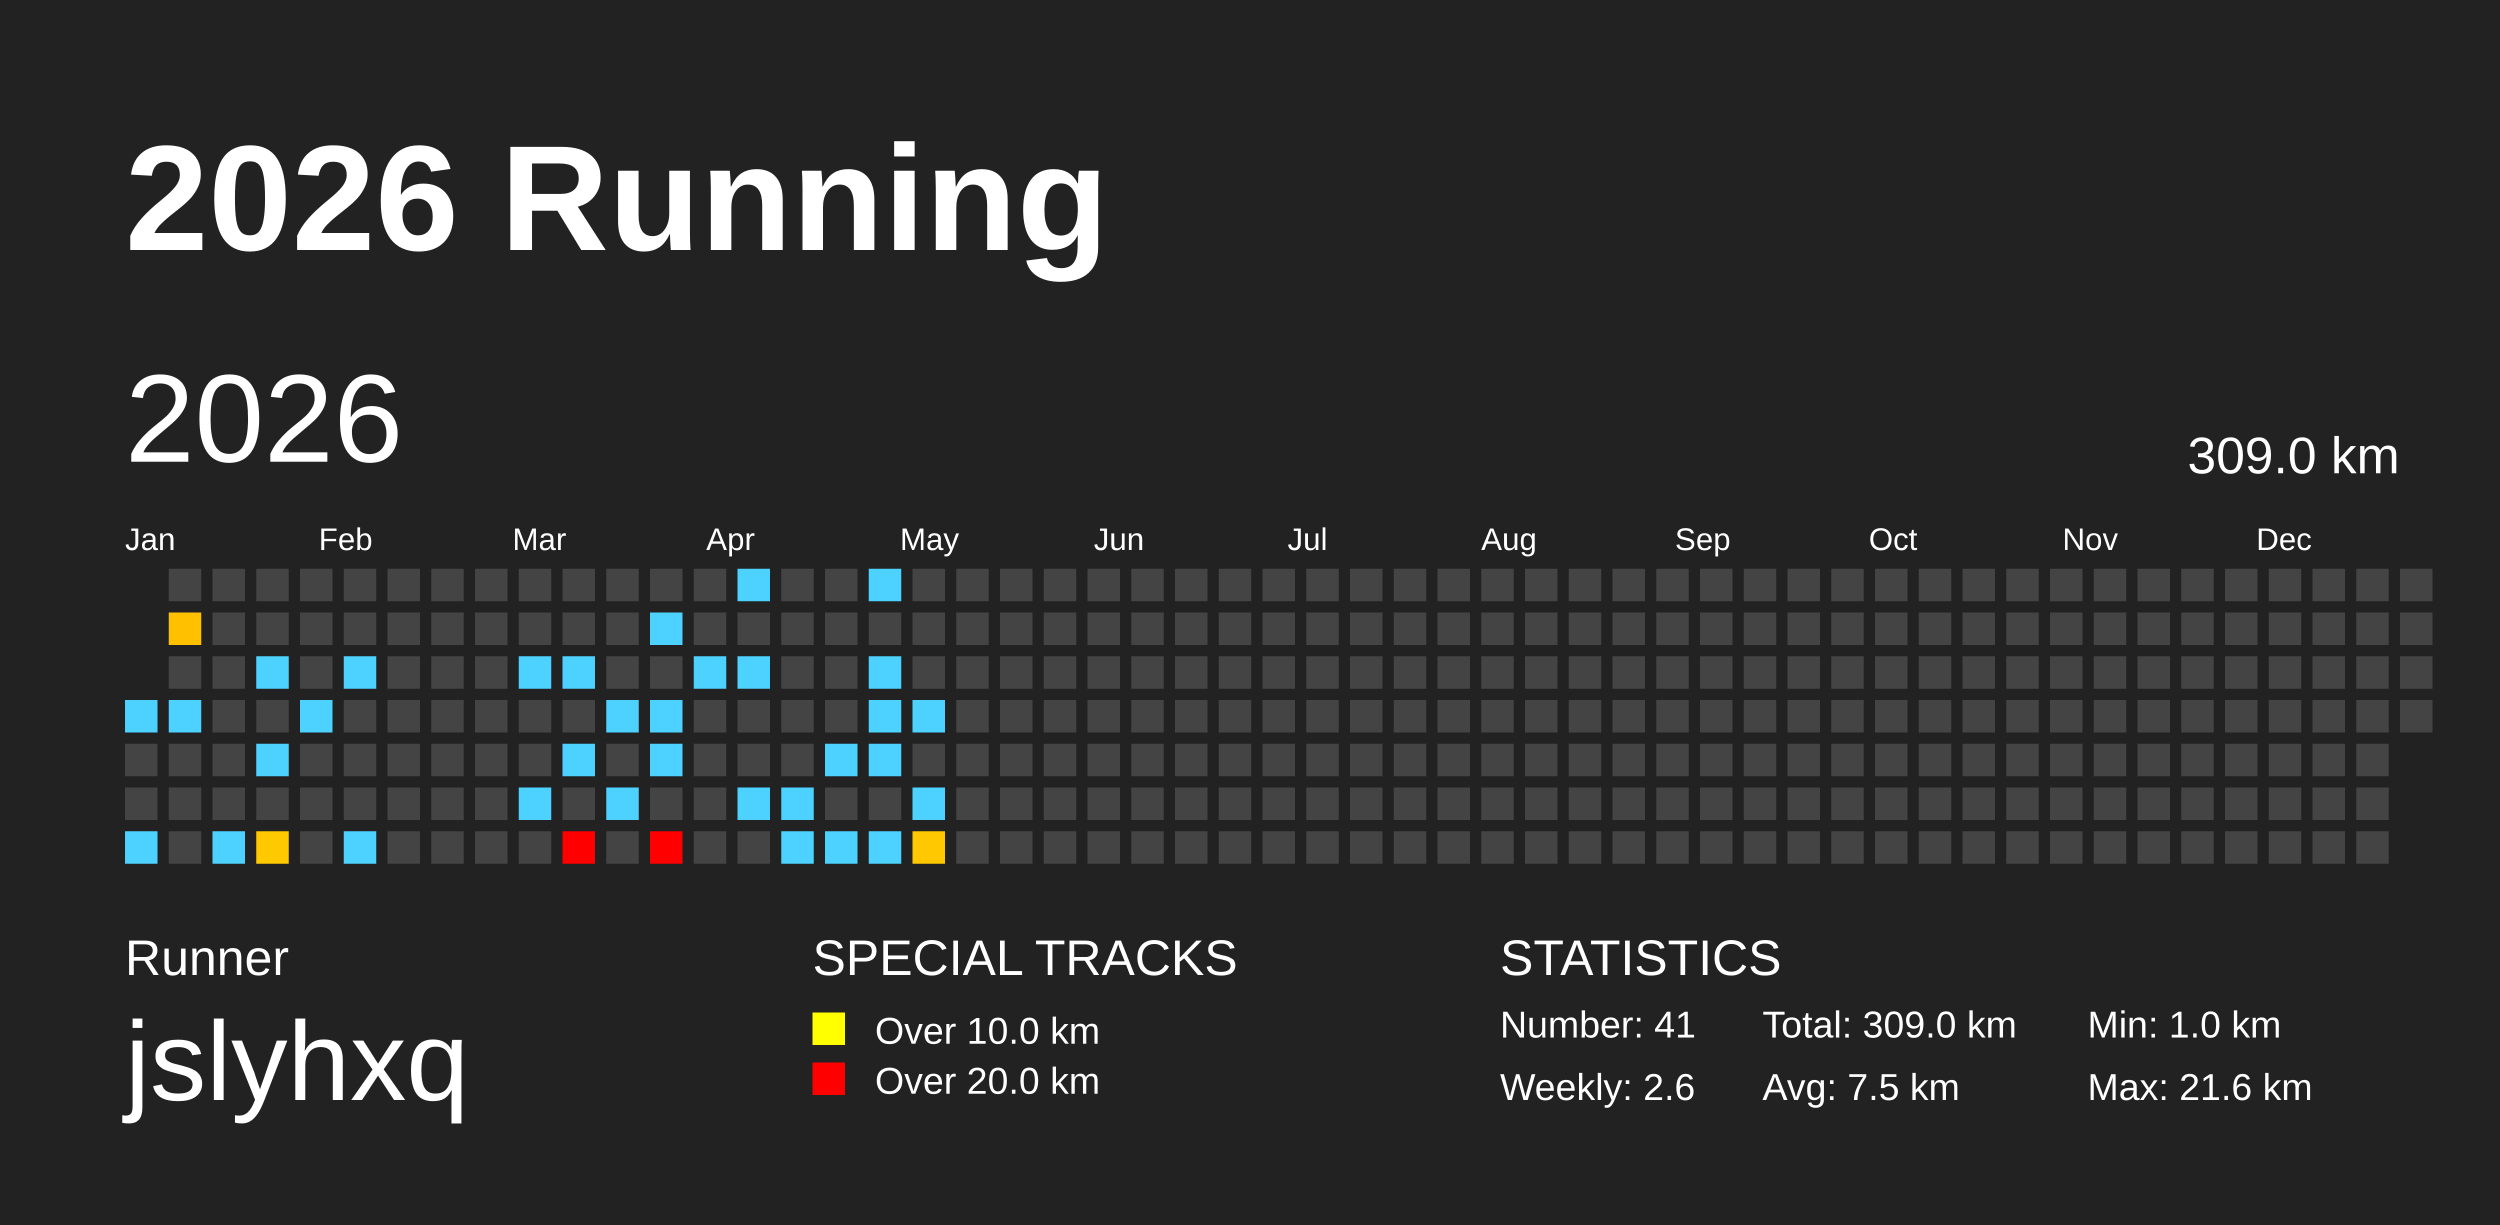
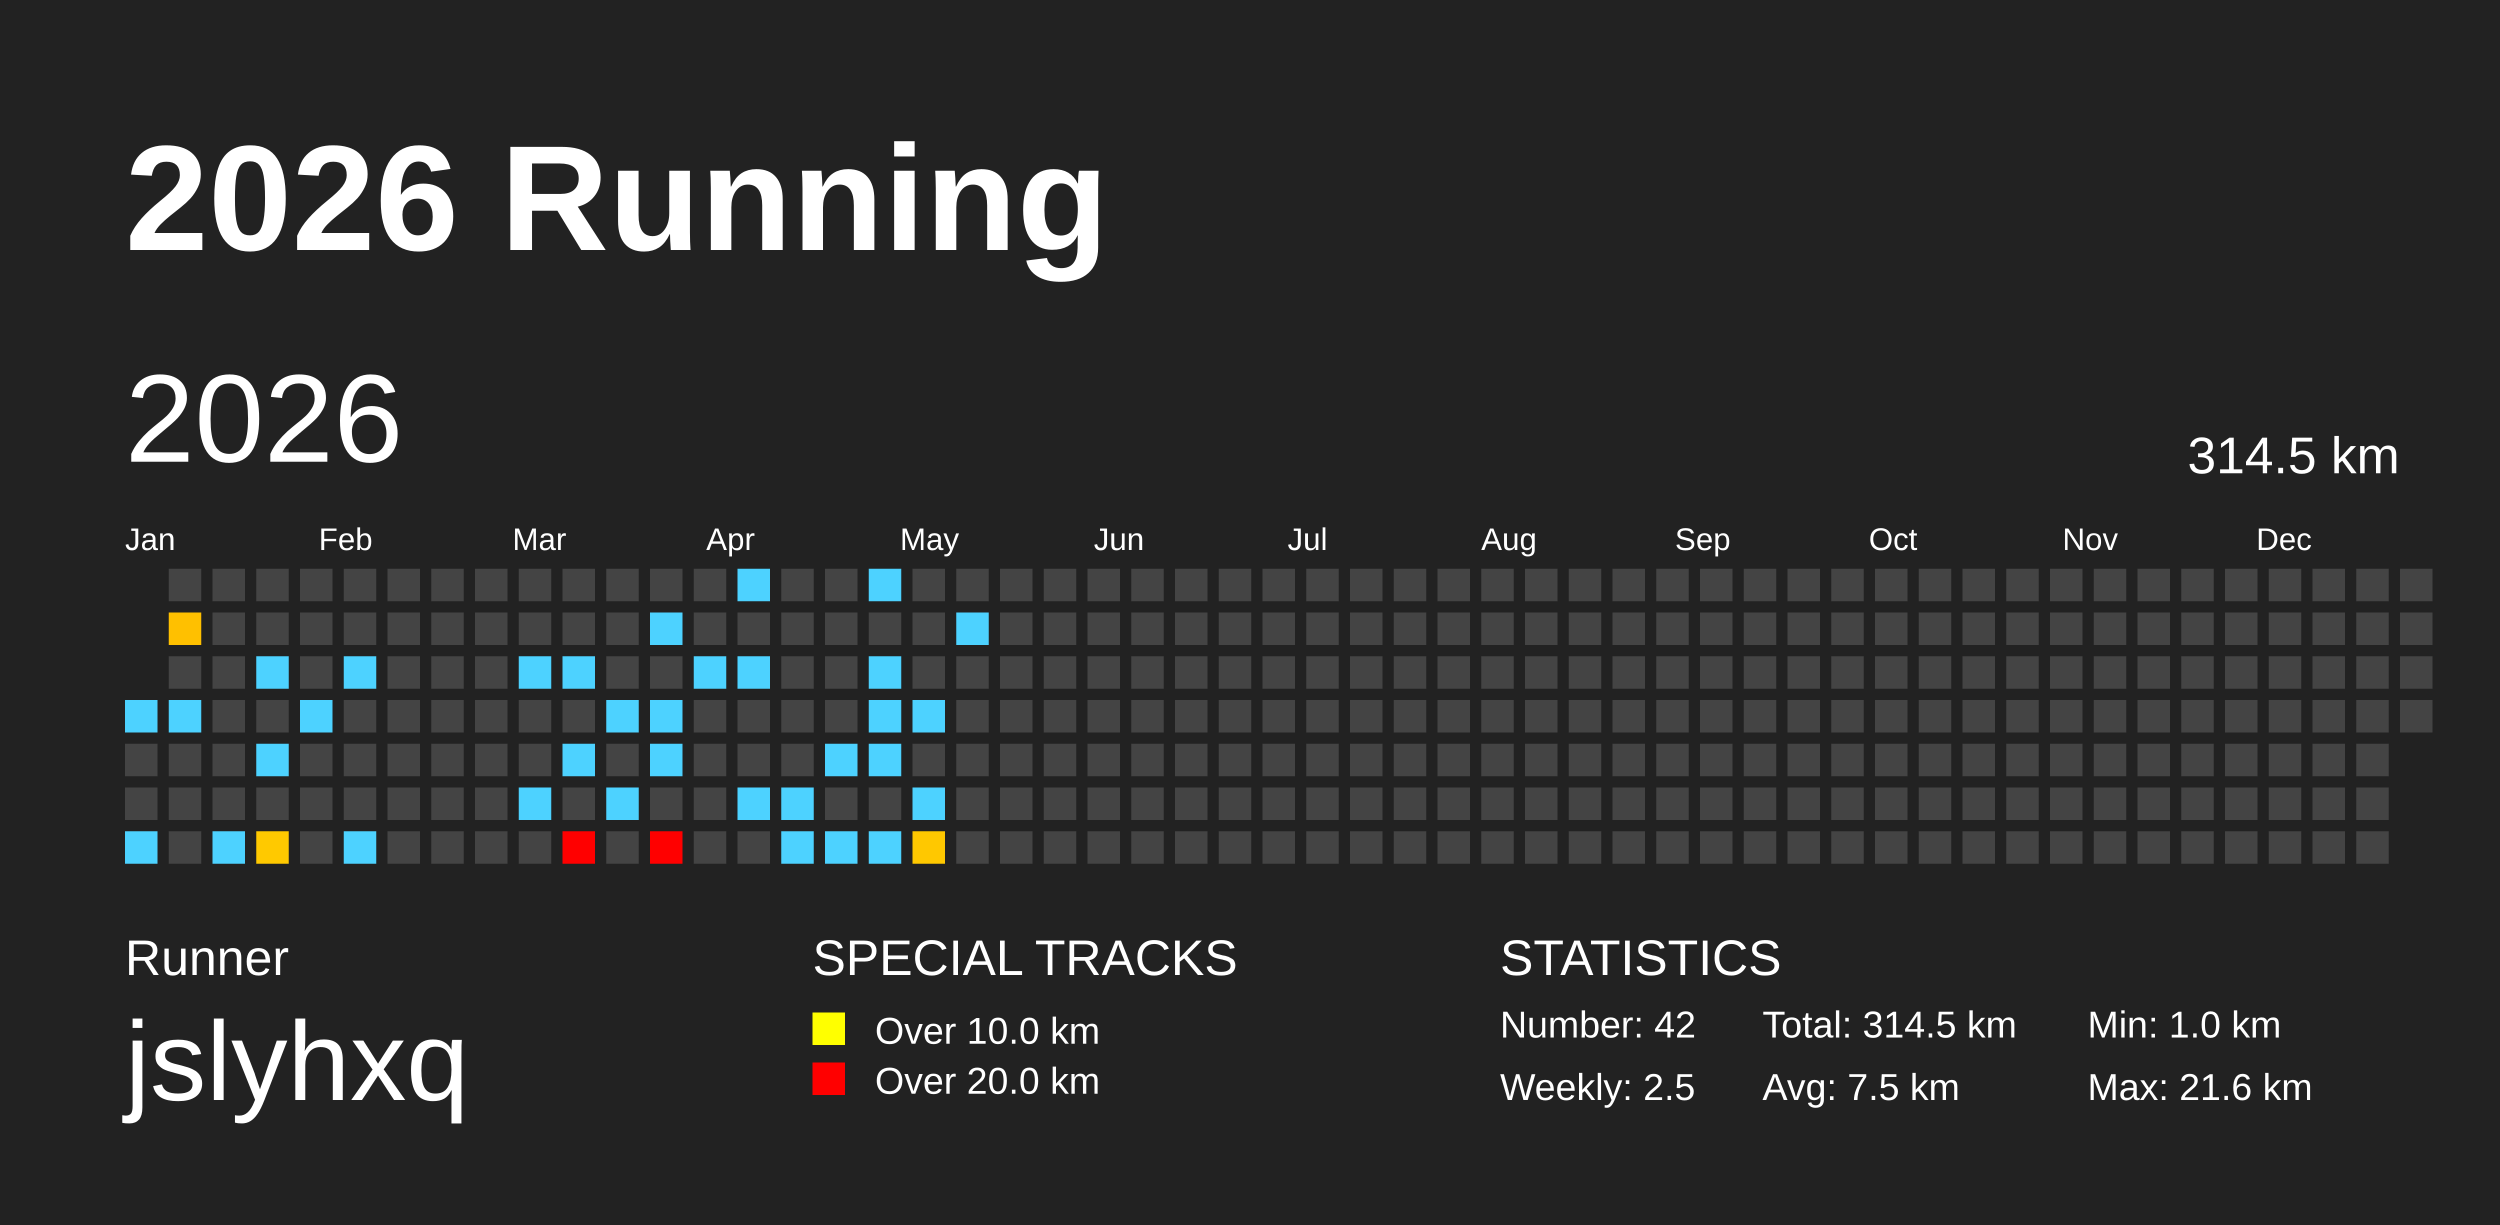
<svg xmlns="http://www.w3.org/2000/svg" baseProfile="full" height="98mm" version="1.1" viewBox="0,0,200,98" width="200mm">
  <defs />
  <rect fill="#222222" height="98" width="200" x="0" y="0" />
  <text fill="#FFFFFF" style="font-size:12px; font-family:Arial; font-weight:bold;" x="10" y="20">2026 Running</text>
  <text fill="#FFFFFF" style="font-size:4px; font-family:Arial" x="10" y="78">Runner</text>
  <text fill="#FFFFFF" style="font-size:9px; font-family:Arial" x="10" y="88">jslyhxq</text>
  <text fill="#FFFFFF" style="font-size:4px; font-family:Arial" x="65" y="78">SPECIAL TRACKS</text>
  <rect fill="yellow" height="2.6" width="2.6" x="65" y="81" />
  <text fill="#FFFFFF" style="font-size:3px; font-family:Arial" x="70" y="83.5">Over 10.0 km</text>
  <rect fill="red" height="2.6" width="2.6" x="65" y="85" />
  <text fill="#FFFFFF" style="font-size:3px; font-family:Arial" x="70" y="87.5">Over 20.0 km</text>
  <text fill="#FFFFFF" style="font-size:4px; font-family:Arial" x="120" y="78">STATISTICS</text>
-   <text fill="#FFFFFF" style="font-size:3px; font-family:Arial" x="120" y="83">Number: 41</text>
-   <text fill="#FFFFFF" style="font-size:3px; font-family:Arial" x="120" y="88">Weekly: 2.6</text>
-   <text fill="#FFFFFF" style="font-size:3px; font-family:Arial" x="141" y="83">Total: 309.0 km</text>
+   <text fill="#FFFFFF" style="font-size:3px; font-family:Arial" x="120" y="83">Number: 42</text>
+   <text fill="#FFFFFF" style="font-size:3px; font-family:Arial" x="120" y="88">Weekly: 2.5</text>
+   <text fill="#FFFFFF" style="font-size:3px; font-family:Arial" x="141" y="83">Total: 314.5 km</text>
  <text fill="#FFFFFF" style="font-size:3px; font-family:Arial" x="141" y="88">Avg: 7.5 km</text>
  <text fill="#FFFFFF" style="font-size:3px; font-family:Arial" x="167" y="83">Min: 1.0 km</text>
  <text fill="#FFFFFF" style="font-size:3px; font-family:Arial" x="167" y="88">Max: 21.6 km</text>
  <text dominant-baseline="hanging" fill="#FFFFFF" style="font-size:10.0px; font-family:Arial;" x="10" y="30">2026</text>
-   <text dominant-baseline="hanging" fill="#FFFFFF" style="font-size:4.125px; font-family:Arial;" x="175" y="35">309.0 km</text>
+   <text dominant-baseline="hanging" fill="#FFFFFF" style="font-size:4.125px; font-family:Arial;" x="175" y="35">314.5 km</text>
  <text fill="#FFFFFF" style="font-size:2.5px; font-family:Arial" x="10.0" y="44">Jan</text>
  <text fill="#FFFFFF" style="font-size:2.5px; font-family:Arial" x="25.5" y="44">Feb</text>
  <text fill="#FFFFFF" style="font-size:2.5px; font-family:Arial" x="41.0" y="44">Mar</text>
  <text fill="#FFFFFF" style="font-size:2.5px; font-family:Arial" x="56.5" y="44">Apr</text>
  <text fill="#FFFFFF" style="font-size:2.5px; font-family:Arial" x="72.0" y="44">May</text>
  <text fill="#FFFFFF" style="font-size:2.5px; font-family:Arial" x="87.5" y="44">Jun</text>
  <text fill="#FFFFFF" style="font-size:2.5px; font-family:Arial" x="103.0" y="44">Jul</text>
  <text fill="#FFFFFF" style="font-size:2.5px; font-family:Arial" x="118.5" y="44">Aug</text>
  <text fill="#FFFFFF" style="font-size:2.5px; font-family:Arial" x="134.0" y="44">Sep</text>
  <text fill="#FFFFFF" style="font-size:2.5px; font-family:Arial" x="149.5" y="44">Oct</text>
  <text fill="#FFFFFF" style="font-size:2.5px; font-family:Arial" x="165.0" y="44">Nov</text>
  <text fill="#FFFFFF" style="font-size:2.5px; font-family:Arial" x="180.5" y="44">Dec</text>
  <rect fill="#4dd2ff" height="2.6" width="2.6" x="10.0" y="56.0" />
  <rect fill="#444444" height="2.6" width="2.6" x="10.0" y="59.5" />
  <rect fill="#444444" height="2.6" width="2.6" x="10.0" y="63.0" />
  <rect fill="#4dd2ff" height="2.6" width="2.6" x="10.0" y="66.5" />
  <rect fill="#444444" height="2.6" width="2.6" x="13.5" y="45.5" />
  <rect fill="#ffc000" height="2.6" width="2.6" x="13.5" y="49.0" />
  <rect fill="#444444" height="2.6" width="2.6" x="13.5" y="52.5" />
  <rect fill="#4dd2ff" height="2.6" width="2.6" x="13.5" y="56.0" />
  <rect fill="#444444" height="2.6" width="2.6" x="13.5" y="59.5" />
  <rect fill="#444444" height="2.6" width="2.6" x="13.5" y="63.0" />
  <rect fill="#444444" height="2.6" width="2.6" x="13.5" y="66.5" />
  <rect fill="#444444" height="2.6" width="2.6" x="17.0" y="45.5" />
  <rect fill="#444444" height="2.6" width="2.6" x="17.0" y="49.0" />
  <rect fill="#444444" height="2.6" width="2.6" x="17.0" y="52.5" />
  <rect fill="#444444" height="2.6" width="2.6" x="17.0" y="56.0" />
  <rect fill="#444444" height="2.6" width="2.6" x="17.0" y="59.5" />
  <rect fill="#444444" height="2.6" width="2.6" x="17.0" y="63.0" />
  <rect fill="#4dd2ff" height="2.6" width="2.6" x="17.0" y="66.5" />
  <rect fill="#444444" height="2.6" width="2.6" x="20.5" y="45.5" />
  <rect fill="#444444" height="2.6" width="2.6" x="20.5" y="49.0" />
  <rect fill="#4dd2ff" height="2.6" width="2.6" x="20.5" y="52.5" />
  <rect fill="#444444" height="2.6" width="2.6" x="20.5" y="56.0" />
  <rect fill="#4dd2ff" height="2.6" width="2.6" x="20.5" y="59.5" />
  <rect fill="#444444" height="2.6" width="2.6" x="20.5" y="63.0" />
  <rect fill="#ffc900" height="2.6" width="2.6" x="20.5" y="66.5" />
  <rect fill="#444444" height="2.6" width="2.6" x="24.0" y="45.5" />
  <rect fill="#444444" height="2.6" width="2.6" x="24.0" y="49.0" />
  <rect fill="#444444" height="2.6" width="2.6" x="24.0" y="52.5" />
  <rect fill="#4dd2ff" height="2.6" width="2.6" x="24.0" y="56.0" />
  <rect fill="#444444" height="2.6" width="2.6" x="24.0" y="59.5" />
  <rect fill="#444444" height="2.6" width="2.6" x="24.0" y="63.0" />
  <rect fill="#444444" height="2.6" width="2.6" x="24.0" y="66.5" />
  <rect fill="#444444" height="2.6" width="2.6" x="27.5" y="45.5" />
  <rect fill="#444444" height="2.6" width="2.6" x="27.5" y="49.0" />
  <rect fill="#4dd2ff" height="2.6" width="2.6" x="27.5" y="52.5" />
  <rect fill="#444444" height="2.6" width="2.6" x="27.5" y="56.0" />
  <rect fill="#444444" height="2.6" width="2.6" x="27.5" y="59.5" />
  <rect fill="#444444" height="2.6" width="2.6" x="27.5" y="63.0" />
  <rect fill="#4dd2ff" height="2.6" width="2.6" x="27.5" y="66.5" />
  <rect fill="#444444" height="2.6" width="2.6" x="31.0" y="45.5" />
  <rect fill="#444444" height="2.6" width="2.6" x="31.0" y="49.0" />
  <rect fill="#444444" height="2.6" width="2.6" x="31.0" y="52.5" />
  <rect fill="#444444" height="2.6" width="2.6" x="31.0" y="56.0" />
  <rect fill="#444444" height="2.6" width="2.6" x="31.0" y="59.5" />
  <rect fill="#444444" height="2.6" width="2.6" x="31.0" y="63.0" />
  <rect fill="#444444" height="2.6" width="2.6" x="31.0" y="66.5" />
  <rect fill="#444444" height="2.6" width="2.6" x="34.5" y="45.5" />
  <rect fill="#444444" height="2.6" width="2.6" x="34.5" y="49.0" />
  <rect fill="#444444" height="2.6" width="2.6" x="34.5" y="52.5" />
  <rect fill="#444444" height="2.6" width="2.6" x="34.5" y="56.0" />
  <rect fill="#444444" height="2.6" width="2.6" x="34.5" y="59.5" />
  <rect fill="#444444" height="2.6" width="2.6" x="34.5" y="63.0" />
  <rect fill="#444444" height="2.6" width="2.6" x="34.5" y="66.5" />
  <rect fill="#444444" height="2.6" width="2.6" x="38.0" y="45.5" />
  <rect fill="#444444" height="2.6" width="2.6" x="38.0" y="49.0" />
  <rect fill="#444444" height="2.6" width="2.6" x="38.0" y="52.5" />
  <rect fill="#444444" height="2.6" width="2.6" x="38.0" y="56.0" />
  <rect fill="#444444" height="2.6" width="2.6" x="38.0" y="59.5" />
  <rect fill="#444444" height="2.6" width="2.6" x="38.0" y="63.0" />
  <rect fill="#444444" height="2.6" width="2.6" x="38.0" y="66.5" />
  <rect fill="#444444" height="2.6" width="2.6" x="41.5" y="45.5" />
  <rect fill="#444444" height="2.6" width="2.6" x="41.5" y="49.0" />
  <rect fill="#4dd2ff" height="2.6" width="2.6" x="41.5" y="52.5" />
  <rect fill="#444444" height="2.6" width="2.6" x="41.5" y="56.0" />
  <rect fill="#444444" height="2.6" width="2.6" x="41.5" y="59.5" />
  <rect fill="#4dd2ff" height="2.6" width="2.6" x="41.5" y="63.0" />
  <rect fill="#444444" height="2.6" width="2.6" x="41.5" y="66.5" />
  <rect fill="#444444" height="2.6" width="2.6" x="45.0" y="45.5" />
  <rect fill="#444444" height="2.6" width="2.6" x="45.0" y="49.0" />
  <rect fill="#4dd2ff" height="2.6" width="2.6" x="45.0" y="52.5" />
  <rect fill="#444444" height="2.6" width="2.6" x="45.0" y="56.0" />
  <rect fill="#4dd2ff" height="2.6" width="2.6" x="45.0" y="59.5" />
  <rect fill="#444444" height="2.6" width="2.6" x="45.0" y="63.0" />
  <rect fill="red" height="2.6" width="2.6" x="45.0" y="66.5" />
  <rect fill="#444444" height="2.6" width="2.6" x="48.5" y="45.5" />
  <rect fill="#444444" height="2.6" width="2.6" x="48.5" y="49.0" />
  <rect fill="#444444" height="2.6" width="2.6" x="48.5" y="52.5" />
  <rect fill="#4dd2ff" height="2.6" width="2.6" x="48.5" y="56.0" />
  <rect fill="#444444" height="2.6" width="2.6" x="48.5" y="59.5" />
  <rect fill="#4dd2ff" height="2.6" width="2.6" x="48.5" y="63.0" />
  <rect fill="#444444" height="2.6" width="2.6" x="48.5" y="66.5" />
  <rect fill="#444444" height="2.6" width="2.6" x="52.0" y="45.5" />
  <rect fill="#4dd2ff" height="2.6" width="2.6" x="52.0" y="49.0" />
  <rect fill="#444444" height="2.6" width="2.6" x="52.0" y="52.5" />
  <rect fill="#4dd2ff" height="2.6" width="2.6" x="52.0" y="56.0" />
  <rect fill="#4dd2ff" height="2.6" width="2.6" x="52.0" y="59.5" />
  <rect fill="#444444" height="2.6" width="2.6" x="52.0" y="63.0" />
  <rect fill="red" height="2.6" width="2.6" x="52.0" y="66.5" />
  <rect fill="#444444" height="2.6" width="2.6" x="55.5" y="45.5" />
  <rect fill="#444444" height="2.6" width="2.6" x="55.5" y="49.0" />
  <rect fill="#4dd2ff" height="2.6" width="2.6" x="55.5" y="52.5" />
  <rect fill="#444444" height="2.6" width="2.6" x="55.5" y="56.0" />
  <rect fill="#444444" height="2.6" width="2.6" x="55.5" y="59.5" />
  <rect fill="#444444" height="2.6" width="2.6" x="55.5" y="63.0" />
  <rect fill="#444444" height="2.6" width="2.6" x="55.5" y="66.5" />
  <rect fill="#4dd2ff" height="2.6" width="2.6" x="59.0" y="45.5" />
  <rect fill="#444444" height="2.6" width="2.6" x="59.0" y="49.0" />
  <rect fill="#4dd2ff" height="2.6" width="2.6" x="59.0" y="52.5" />
  <rect fill="#444444" height="2.6" width="2.6" x="59.0" y="56.0" />
  <rect fill="#444444" height="2.6" width="2.6" x="59.0" y="59.5" />
  <rect fill="#4dd2ff" height="2.6" width="2.6" x="59.0" y="63.0" />
  <rect fill="#444444" height="2.6" width="2.6" x="59.0" y="66.5" />
  <rect fill="#444444" height="2.6" width="2.6" x="62.5" y="45.5" />
  <rect fill="#444444" height="2.6" width="2.6" x="62.5" y="49.0" />
  <rect fill="#444444" height="2.6" width="2.6" x="62.5" y="52.5" />
  <rect fill="#444444" height="2.6" width="2.6" x="62.5" y="56.0" />
  <rect fill="#444444" height="2.6" width="2.6" x="62.5" y="59.5" />
  <rect fill="#4dd2ff" height="2.6" width="2.6" x="62.5" y="63.0" />
  <rect fill="#4dd2ff" height="2.6" width="2.6" x="62.5" y="66.5" />
  <rect fill="#444444" height="2.6" width="2.6" x="66.0" y="45.5" />
  <rect fill="#444444" height="2.6" width="2.6" x="66.0" y="49.0" />
  <rect fill="#444444" height="2.6" width="2.6" x="66.0" y="52.5" />
  <rect fill="#444444" height="2.6" width="2.6" x="66.0" y="56.0" />
  <rect fill="#4dd2ff" height="2.6" width="2.6" x="66.0" y="59.5" />
  <rect fill="#444444" height="2.6" width="2.6" x="66.0" y="63.0" />
  <rect fill="#4dd2ff" height="2.6" width="2.6" x="66.0" y="66.5" />
  <rect fill="#4dd2ff" height="2.6" width="2.6" x="69.5" y="45.5" />
  <rect fill="#444444" height="2.6" width="2.6" x="69.5" y="49.0" />
  <rect fill="#4dd2ff" height="2.6" width="2.6" x="69.5" y="52.5" />
  <rect fill="#4dd2ff" height="2.6" width="2.6" x="69.5" y="56.0" />
  <rect fill="#4dd2ff" height="2.6" width="2.6" x="69.5" y="59.5" />
  <rect fill="#444444" height="2.6" width="2.6" x="69.5" y="63.0" />
  <rect fill="#4dd2ff" height="2.6" width="2.6" x="69.5" y="66.5" />
  <rect fill="#444444" height="2.6" width="2.6" x="73.0" y="45.5" />
  <rect fill="#444444" height="2.6" width="2.6" x="73.0" y="49.0" />
  <rect fill="#444444" height="2.6" width="2.6" x="73.0" y="52.5" />
  <rect fill="#4dd2ff" height="2.6" width="2.6" x="73.0" y="56.0" />
  <rect fill="#444444" height="2.6" width="2.6" x="73.0" y="59.5" />
  <rect fill="#4dd2ff" height="2.6" width="2.6" x="73.0" y="63.0" />
  <rect fill="#ffc800" height="2.6" width="2.6" x="73.0" y="66.5" />
  <rect fill="#444444" height="2.6" width="2.6" x="76.5" y="45.5" />
-   <rect fill="#444444" height="2.6" width="2.6" x="76.5" y="49.0" />
+   <rect fill="#4dd2ff" height="2.6" width="2.6" x="76.5" y="49.0" />
  <rect fill="#444444" height="2.6" width="2.6" x="76.5" y="52.5" />
  <rect fill="#444444" height="2.6" width="2.6" x="76.5" y="56.0" />
  <rect fill="#444444" height="2.6" width="2.6" x="76.5" y="59.5" />
  <rect fill="#444444" height="2.6" width="2.6" x="76.5" y="63.0" />
  <rect fill="#444444" height="2.6" width="2.6" x="76.5" y="66.5" />
  <rect fill="#444444" height="2.6" width="2.6" x="80.0" y="45.5" />
  <rect fill="#444444" height="2.6" width="2.6" x="80.0" y="49.0" />
  <rect fill="#444444" height="2.6" width="2.6" x="80.0" y="52.5" />
  <rect fill="#444444" height="2.6" width="2.6" x="80.0" y="56.0" />
  <rect fill="#444444" height="2.6" width="2.6" x="80.0" y="59.5" />
  <rect fill="#444444" height="2.6" width="2.6" x="80.0" y="63.0" />
  <rect fill="#444444" height="2.6" width="2.6" x="80.0" y="66.5" />
  <rect fill="#444444" height="2.6" width="2.6" x="83.5" y="45.5" />
  <rect fill="#444444" height="2.6" width="2.6" x="83.5" y="49.0" />
  <rect fill="#444444" height="2.6" width="2.6" x="83.5" y="52.5" />
  <rect fill="#444444" height="2.6" width="2.6" x="83.5" y="56.0" />
  <rect fill="#444444" height="2.6" width="2.6" x="83.5" y="59.5" />
  <rect fill="#444444" height="2.6" width="2.6" x="83.5" y="63.0" />
  <rect fill="#444444" height="2.6" width="2.6" x="83.5" y="66.5" />
  <rect fill="#444444" height="2.6" width="2.6" x="87.0" y="45.5" />
  <rect fill="#444444" height="2.6" width="2.6" x="87.0" y="49.0" />
  <rect fill="#444444" height="2.6" width="2.6" x="87.0" y="52.5" />
  <rect fill="#444444" height="2.6" width="2.6" x="87.0" y="56.0" />
  <rect fill="#444444" height="2.6" width="2.6" x="87.0" y="59.5" />
  <rect fill="#444444" height="2.6" width="2.6" x="87.0" y="63.0" />
  <rect fill="#444444" height="2.6" width="2.6" x="87.0" y="66.5" />
  <rect fill="#444444" height="2.6" width="2.6" x="90.5" y="45.5" />
  <rect fill="#444444" height="2.6" width="2.6" x="90.5" y="49.0" />
  <rect fill="#444444" height="2.6" width="2.6" x="90.5" y="52.5" />
  <rect fill="#444444" height="2.6" width="2.6" x="90.5" y="56.0" />
  <rect fill="#444444" height="2.6" width="2.6" x="90.5" y="59.5" />
  <rect fill="#444444" height="2.6" width="2.6" x="90.5" y="63.0" />
  <rect fill="#444444" height="2.6" width="2.6" x="90.5" y="66.5" />
  <rect fill="#444444" height="2.6" width="2.6" x="94.0" y="45.5" />
  <rect fill="#444444" height="2.6" width="2.6" x="94.0" y="49.0" />
  <rect fill="#444444" height="2.6" width="2.6" x="94.0" y="52.5" />
  <rect fill="#444444" height="2.6" width="2.6" x="94.0" y="56.0" />
  <rect fill="#444444" height="2.6" width="2.6" x="94.0" y="59.5" />
  <rect fill="#444444" height="2.6" width="2.6" x="94.0" y="63.0" />
  <rect fill="#444444" height="2.6" width="2.6" x="94.0" y="66.5" />
  <rect fill="#444444" height="2.6" width="2.6" x="97.5" y="45.5" />
  <rect fill="#444444" height="2.6" width="2.6" x="97.5" y="49.0" />
  <rect fill="#444444" height="2.6" width="2.6" x="97.5" y="52.5" />
  <rect fill="#444444" height="2.6" width="2.6" x="97.5" y="56.0" />
  <rect fill="#444444" height="2.6" width="2.6" x="97.5" y="59.5" />
  <rect fill="#444444" height="2.6" width="2.6" x="97.5" y="63.0" />
  <rect fill="#444444" height="2.6" width="2.6" x="97.5" y="66.5" />
  <rect fill="#444444" height="2.6" width="2.6" x="101.0" y="45.5" />
  <rect fill="#444444" height="2.6" width="2.6" x="101.0" y="49.0" />
  <rect fill="#444444" height="2.6" width="2.6" x="101.0" y="52.5" />
  <rect fill="#444444" height="2.6" width="2.6" x="101.0" y="56.0" />
  <rect fill="#444444" height="2.6" width="2.6" x="101.0" y="59.5" />
  <rect fill="#444444" height="2.6" width="2.6" x="101.0" y="63.0" />
  <rect fill="#444444" height="2.6" width="2.6" x="101.0" y="66.5" />
  <rect fill="#444444" height="2.6" width="2.6" x="104.5" y="45.5" />
  <rect fill="#444444" height="2.6" width="2.6" x="104.5" y="49.0" />
  <rect fill="#444444" height="2.6" width="2.6" x="104.5" y="52.5" />
  <rect fill="#444444" height="2.6" width="2.6" x="104.5" y="56.0" />
  <rect fill="#444444" height="2.6" width="2.6" x="104.5" y="59.5" />
  <rect fill="#444444" height="2.6" width="2.6" x="104.5" y="63.0" />
  <rect fill="#444444" height="2.6" width="2.6" x="104.5" y="66.5" />
  <rect fill="#444444" height="2.6" width="2.6" x="108.0" y="45.5" />
  <rect fill="#444444" height="2.6" width="2.6" x="108.0" y="49.0" />
  <rect fill="#444444" height="2.6" width="2.6" x="108.0" y="52.5" />
  <rect fill="#444444" height="2.6" width="2.6" x="108.0" y="56.0" />
  <rect fill="#444444" height="2.6" width="2.6" x="108.0" y="59.5" />
  <rect fill="#444444" height="2.6" width="2.6" x="108.0" y="63.0" />
  <rect fill="#444444" height="2.6" width="2.6" x="108.0" y="66.5" />
  <rect fill="#444444" height="2.6" width="2.6" x="111.5" y="45.5" />
  <rect fill="#444444" height="2.6" width="2.6" x="111.5" y="49.0" />
  <rect fill="#444444" height="2.6" width="2.6" x="111.5" y="52.5" />
  <rect fill="#444444" height="2.6" width="2.6" x="111.5" y="56.0" />
  <rect fill="#444444" height="2.6" width="2.6" x="111.5" y="59.5" />
  <rect fill="#444444" height="2.6" width="2.6" x="111.5" y="63.0" />
  <rect fill="#444444" height="2.6" width="2.6" x="111.5" y="66.5" />
  <rect fill="#444444" height="2.6" width="2.6" x="115.0" y="45.5" />
  <rect fill="#444444" height="2.6" width="2.6" x="115.0" y="49.0" />
  <rect fill="#444444" height="2.6" width="2.6" x="115.0" y="52.5" />
  <rect fill="#444444" height="2.6" width="2.6" x="115.0" y="56.0" />
  <rect fill="#444444" height="2.6" width="2.6" x="115.0" y="59.5" />
  <rect fill="#444444" height="2.6" width="2.6" x="115.0" y="63.0" />
  <rect fill="#444444" height="2.6" width="2.6" x="115.0" y="66.5" />
  <rect fill="#444444" height="2.6" width="2.6" x="118.5" y="45.5" />
  <rect fill="#444444" height="2.6" width="2.6" x="118.5" y="49.0" />
  <rect fill="#444444" height="2.6" width="2.6" x="118.5" y="52.5" />
  <rect fill="#444444" height="2.6" width="2.6" x="118.5" y="56.0" />
  <rect fill="#444444" height="2.6" width="2.6" x="118.5" y="59.5" />
  <rect fill="#444444" height="2.6" width="2.6" x="118.5" y="63.0" />
  <rect fill="#444444" height="2.6" width="2.6" x="118.5" y="66.5" />
  <rect fill="#444444" height="2.6" width="2.6" x="122.0" y="45.5" />
  <rect fill="#444444" height="2.6" width="2.6" x="122.0" y="49.0" />
  <rect fill="#444444" height="2.6" width="2.6" x="122.0" y="52.5" />
  <rect fill="#444444" height="2.6" width="2.6" x="122.0" y="56.0" />
  <rect fill="#444444" height="2.6" width="2.6" x="122.0" y="59.5" />
  <rect fill="#444444" height="2.6" width="2.6" x="122.0" y="63.0" />
  <rect fill="#444444" height="2.6" width="2.6" x="122.0" y="66.5" />
  <rect fill="#444444" height="2.6" width="2.6" x="125.5" y="45.5" />
  <rect fill="#444444" height="2.6" width="2.6" x="125.5" y="49.0" />
  <rect fill="#444444" height="2.6" width="2.6" x="125.5" y="52.5" />
  <rect fill="#444444" height="2.6" width="2.6" x="125.5" y="56.0" />
  <rect fill="#444444" height="2.6" width="2.6" x="125.5" y="59.5" />
  <rect fill="#444444" height="2.6" width="2.6" x="125.5" y="63.0" />
  <rect fill="#444444" height="2.6" width="2.6" x="125.5" y="66.5" />
  <rect fill="#444444" height="2.6" width="2.6" x="129.0" y="45.5" />
  <rect fill="#444444" height="2.6" width="2.6" x="129.0" y="49.0" />
  <rect fill="#444444" height="2.6" width="2.6" x="129.0" y="52.5" />
  <rect fill="#444444" height="2.6" width="2.6" x="129.0" y="56.0" />
  <rect fill="#444444" height="2.6" width="2.6" x="129.0" y="59.5" />
  <rect fill="#444444" height="2.6" width="2.6" x="129.0" y="63.0" />
  <rect fill="#444444" height="2.6" width="2.6" x="129.0" y="66.5" />
  <rect fill="#444444" height="2.6" width="2.6" x="132.5" y="45.5" />
  <rect fill="#444444" height="2.6" width="2.6" x="132.5" y="49.0" />
  <rect fill="#444444" height="2.6" width="2.6" x="132.5" y="52.5" />
  <rect fill="#444444" height="2.6" width="2.6" x="132.5" y="56.0" />
  <rect fill="#444444" height="2.6" width="2.6" x="132.5" y="59.5" />
  <rect fill="#444444" height="2.6" width="2.6" x="132.5" y="63.0" />
  <rect fill="#444444" height="2.6" width="2.6" x="132.5" y="66.5" />
  <rect fill="#444444" height="2.6" width="2.6" x="136.0" y="45.5" />
  <rect fill="#444444" height="2.6" width="2.6" x="136.0" y="49.0" />
  <rect fill="#444444" height="2.6" width="2.6" x="136.0" y="52.5" />
  <rect fill="#444444" height="2.6" width="2.6" x="136.0" y="56.0" />
  <rect fill="#444444" height="2.6" width="2.6" x="136.0" y="59.5" />
  <rect fill="#444444" height="2.6" width="2.6" x="136.0" y="63.0" />
  <rect fill="#444444" height="2.6" width="2.6" x="136.0" y="66.5" />
  <rect fill="#444444" height="2.6" width="2.6" x="139.5" y="45.5" />
  <rect fill="#444444" height="2.6" width="2.6" x="139.5" y="49.0" />
  <rect fill="#444444" height="2.6" width="2.6" x="139.5" y="52.5" />
  <rect fill="#444444" height="2.6" width="2.6" x="139.5" y="56.0" />
  <rect fill="#444444" height="2.6" width="2.6" x="139.5" y="59.5" />
  <rect fill="#444444" height="2.6" width="2.6" x="139.5" y="63.0" />
  <rect fill="#444444" height="2.6" width="2.6" x="139.5" y="66.5" />
  <rect fill="#444444" height="2.6" width="2.6" x="143.0" y="45.5" />
  <rect fill="#444444" height="2.6" width="2.6" x="143.0" y="49.0" />
  <rect fill="#444444" height="2.6" width="2.6" x="143.0" y="52.5" />
  <rect fill="#444444" height="2.6" width="2.6" x="143.0" y="56.0" />
  <rect fill="#444444" height="2.6" width="2.6" x="143.0" y="59.5" />
  <rect fill="#444444" height="2.6" width="2.6" x="143.0" y="63.0" />
  <rect fill="#444444" height="2.6" width="2.6" x="143.0" y="66.5" />
  <rect fill="#444444" height="2.6" width="2.6" x="146.5" y="45.5" />
  <rect fill="#444444" height="2.6" width="2.6" x="146.5" y="49.0" />
  <rect fill="#444444" height="2.6" width="2.6" x="146.5" y="52.5" />
  <rect fill="#444444" height="2.6" width="2.6" x="146.5" y="56.0" />
  <rect fill="#444444" height="2.6" width="2.6" x="146.5" y="59.5" />
  <rect fill="#444444" height="2.6" width="2.6" x="146.5" y="63.0" />
  <rect fill="#444444" height="2.6" width="2.6" x="146.5" y="66.5" />
  <rect fill="#444444" height="2.6" width="2.6" x="150.0" y="45.5" />
  <rect fill="#444444" height="2.6" width="2.6" x="150.0" y="49.0" />
  <rect fill="#444444" height="2.6" width="2.6" x="150.0" y="52.5" />
  <rect fill="#444444" height="2.6" width="2.6" x="150.0" y="56.0" />
  <rect fill="#444444" height="2.6" width="2.6" x="150.0" y="59.5" />
  <rect fill="#444444" height="2.6" width="2.6" x="150.0" y="63.0" />
  <rect fill="#444444" height="2.6" width="2.6" x="150.0" y="66.5" />
  <rect fill="#444444" height="2.6" width="2.6" x="153.5" y="45.5" />
  <rect fill="#444444" height="2.6" width="2.6" x="153.5" y="49.0" />
  <rect fill="#444444" height="2.6" width="2.6" x="153.5" y="52.5" />
  <rect fill="#444444" height="2.6" width="2.6" x="153.5" y="56.0" />
  <rect fill="#444444" height="2.6" width="2.6" x="153.5" y="59.5" />
  <rect fill="#444444" height="2.6" width="2.6" x="153.5" y="63.0" />
  <rect fill="#444444" height="2.6" width="2.6" x="153.5" y="66.5" />
  <rect fill="#444444" height="2.6" width="2.6" x="157.0" y="45.5" />
  <rect fill="#444444" height="2.6" width="2.6" x="157.0" y="49.0" />
  <rect fill="#444444" height="2.6" width="2.6" x="157.0" y="52.5" />
  <rect fill="#444444" height="2.6" width="2.6" x="157.0" y="56.0" />
  <rect fill="#444444" height="2.6" width="2.6" x="157.0" y="59.5" />
  <rect fill="#444444" height="2.6" width="2.6" x="157.0" y="63.0" />
  <rect fill="#444444" height="2.6" width="2.6" x="157.0" y="66.5" />
  <rect fill="#444444" height="2.6" width="2.6" x="160.5" y="45.5" />
  <rect fill="#444444" height="2.6" width="2.6" x="160.5" y="49.0" />
  <rect fill="#444444" height="2.6" width="2.6" x="160.5" y="52.5" />
  <rect fill="#444444" height="2.6" width="2.6" x="160.5" y="56.0" />
  <rect fill="#444444" height="2.6" width="2.6" x="160.5" y="59.5" />
  <rect fill="#444444" height="2.6" width="2.6" x="160.5" y="63.0" />
  <rect fill="#444444" height="2.6" width="2.6" x="160.5" y="66.5" />
  <rect fill="#444444" height="2.6" width="2.6" x="164.0" y="45.5" />
  <rect fill="#444444" height="2.6" width="2.6" x="164.0" y="49.0" />
  <rect fill="#444444" height="2.6" width="2.6" x="164.0" y="52.5" />
  <rect fill="#444444" height="2.6" width="2.6" x="164.0" y="56.0" />
  <rect fill="#444444" height="2.6" width="2.6" x="164.0" y="59.5" />
  <rect fill="#444444" height="2.6" width="2.6" x="164.0" y="63.0" />
  <rect fill="#444444" height="2.6" width="2.6" x="164.0" y="66.5" />
  <rect fill="#444444" height="2.6" width="2.6" x="167.5" y="45.5" />
  <rect fill="#444444" height="2.6" width="2.6" x="167.5" y="49.0" />
  <rect fill="#444444" height="2.6" width="2.6" x="167.5" y="52.5" />
  <rect fill="#444444" height="2.6" width="2.6" x="167.5" y="56.0" />
  <rect fill="#444444" height="2.6" width="2.6" x="167.5" y="59.5" />
  <rect fill="#444444" height="2.6" width="2.6" x="167.5" y="63.0" />
  <rect fill="#444444" height="2.6" width="2.6" x="167.5" y="66.5" />
  <rect fill="#444444" height="2.6" width="2.6" x="171.0" y="45.5" />
  <rect fill="#444444" height="2.6" width="2.6" x="171.0" y="49.0" />
  <rect fill="#444444" height="2.6" width="2.6" x="171.0" y="52.5" />
  <rect fill="#444444" height="2.6" width="2.6" x="171.0" y="56.0" />
  <rect fill="#444444" height="2.6" width="2.6" x="171.0" y="59.5" />
  <rect fill="#444444" height="2.6" width="2.6" x="171.0" y="63.0" />
  <rect fill="#444444" height="2.6" width="2.6" x="171.0" y="66.5" />
  <rect fill="#444444" height="2.6" width="2.6" x="174.5" y="45.5" />
  <rect fill="#444444" height="2.6" width="2.6" x="174.5" y="49.0" />
  <rect fill="#444444" height="2.6" width="2.6" x="174.5" y="52.5" />
  <rect fill="#444444" height="2.6" width="2.6" x="174.5" y="56.0" />
  <rect fill="#444444" height="2.6" width="2.6" x="174.5" y="59.5" />
  <rect fill="#444444" height="2.6" width="2.6" x="174.5" y="63.0" />
  <rect fill="#444444" height="2.6" width="2.6" x="174.5" y="66.5" />
  <rect fill="#444444" height="2.6" width="2.6" x="178.0" y="45.5" />
  <rect fill="#444444" height="2.6" width="2.6" x="178.0" y="49.0" />
  <rect fill="#444444" height="2.6" width="2.6" x="178.0" y="52.5" />
  <rect fill="#444444" height="2.6" width="2.6" x="178.0" y="56.0" />
  <rect fill="#444444" height="2.6" width="2.6" x="178.0" y="59.5" />
  <rect fill="#444444" height="2.6" width="2.6" x="178.0" y="63.0" />
  <rect fill="#444444" height="2.6" width="2.6" x="178.0" y="66.5" />
  <rect fill="#444444" height="2.6" width="2.6" x="181.5" y="45.5" />
  <rect fill="#444444" height="2.6" width="2.6" x="181.5" y="49.0" />
  <rect fill="#444444" height="2.6" width="2.6" x="181.5" y="52.5" />
  <rect fill="#444444" height="2.6" width="2.6" x="181.5" y="56.0" />
  <rect fill="#444444" height="2.6" width="2.6" x="181.5" y="59.5" />
  <rect fill="#444444" height="2.6" width="2.6" x="181.5" y="63.0" />
  <rect fill="#444444" height="2.6" width="2.6" x="181.5" y="66.5" />
  <rect fill="#444444" height="2.6" width="2.6" x="185.0" y="45.5" />
  <rect fill="#444444" height="2.6" width="2.6" x="185.0" y="49.0" />
  <rect fill="#444444" height="2.6" width="2.6" x="185.0" y="52.5" />
  <rect fill="#444444" height="2.6" width="2.6" x="185.0" y="56.0" />
  <rect fill="#444444" height="2.6" width="2.6" x="185.0" y="59.5" />
  <rect fill="#444444" height="2.6" width="2.6" x="185.0" y="63.0" />
  <rect fill="#444444" height="2.6" width="2.6" x="185.0" y="66.5" />
  <rect fill="#444444" height="2.6" width="2.6" x="188.5" y="45.5" />
  <rect fill="#444444" height="2.6" width="2.6" x="188.5" y="49.0" />
  <rect fill="#444444" height="2.6" width="2.6" x="188.5" y="52.5" />
  <rect fill="#444444" height="2.6" width="2.6" x="188.5" y="56.0" />
  <rect fill="#444444" height="2.6" width="2.6" x="188.5" y="59.5" />
  <rect fill="#444444" height="2.6" width="2.6" x="188.5" y="63.0" />
  <rect fill="#444444" height="2.6" width="2.6" x="188.5" y="66.5" />
  <rect fill="#444444" height="2.6" width="2.6" x="192.0" y="45.5" />
  <rect fill="#444444" height="2.6" width="2.6" x="192.0" y="49.0" />
  <rect fill="#444444" height="2.6" width="2.6" x="192.0" y="52.5" />
  <rect fill="#444444" height="2.6" width="2.6" x="192.0" y="56.0" />
</svg>
